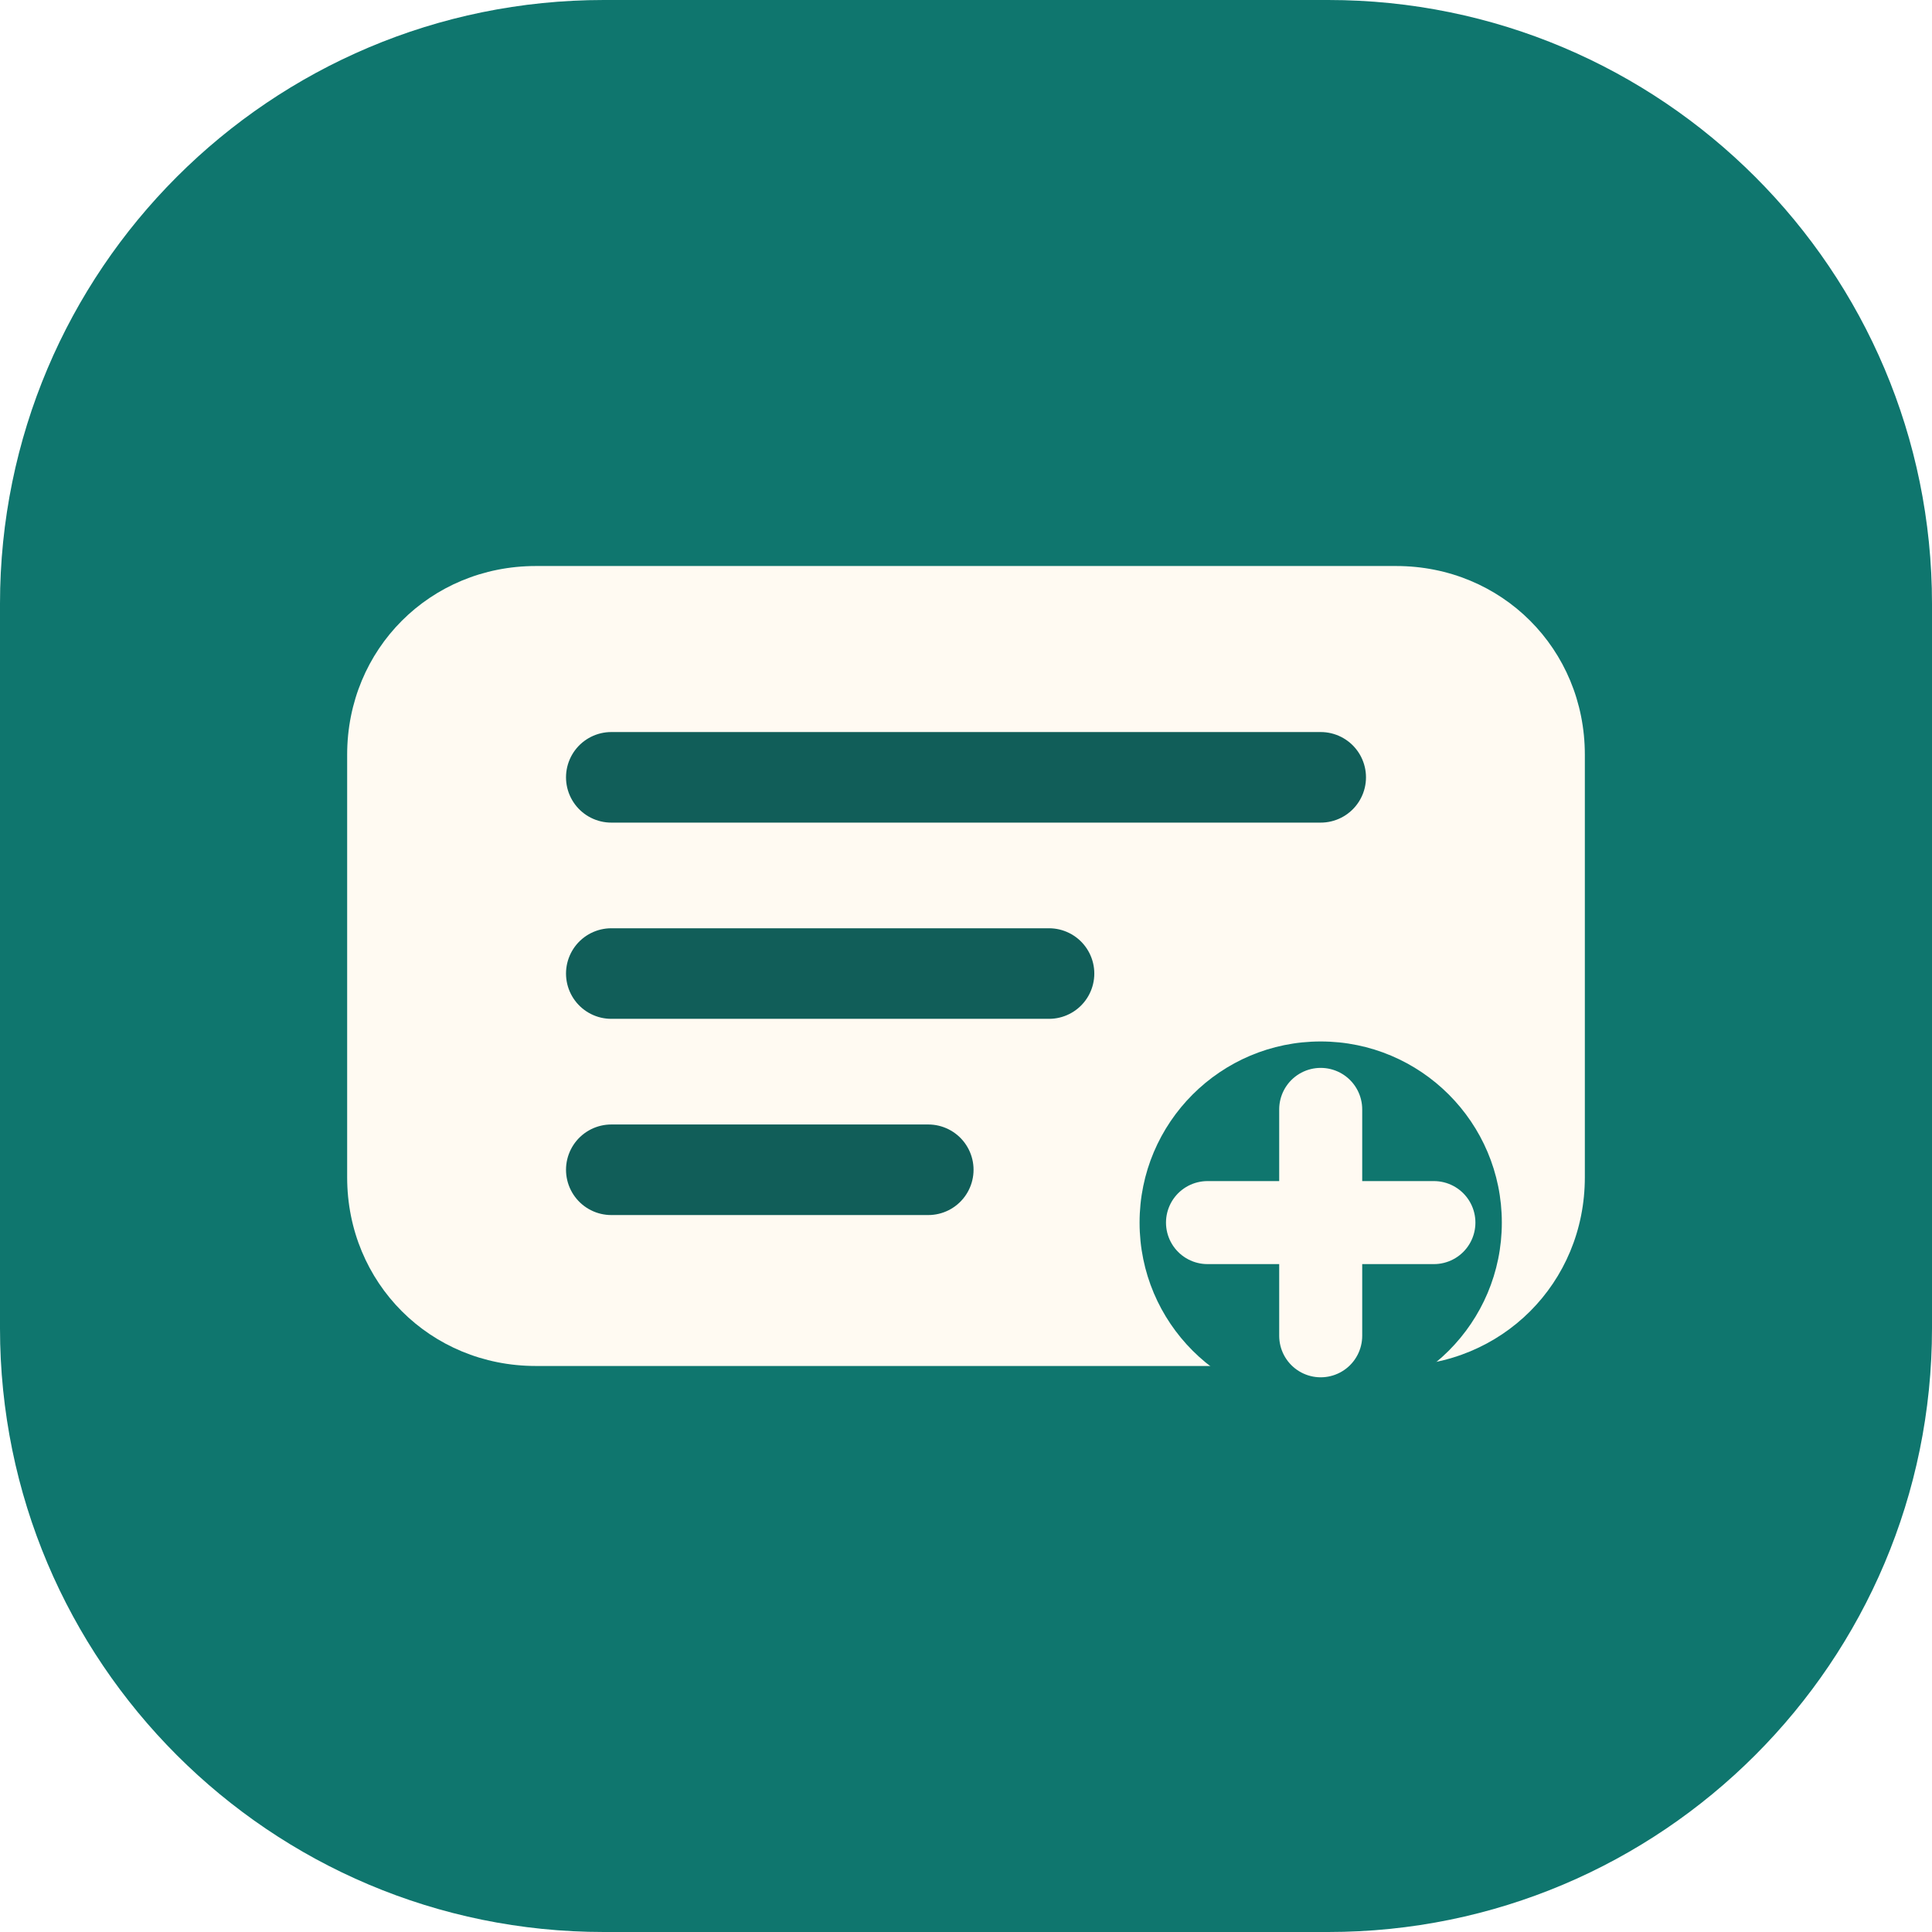
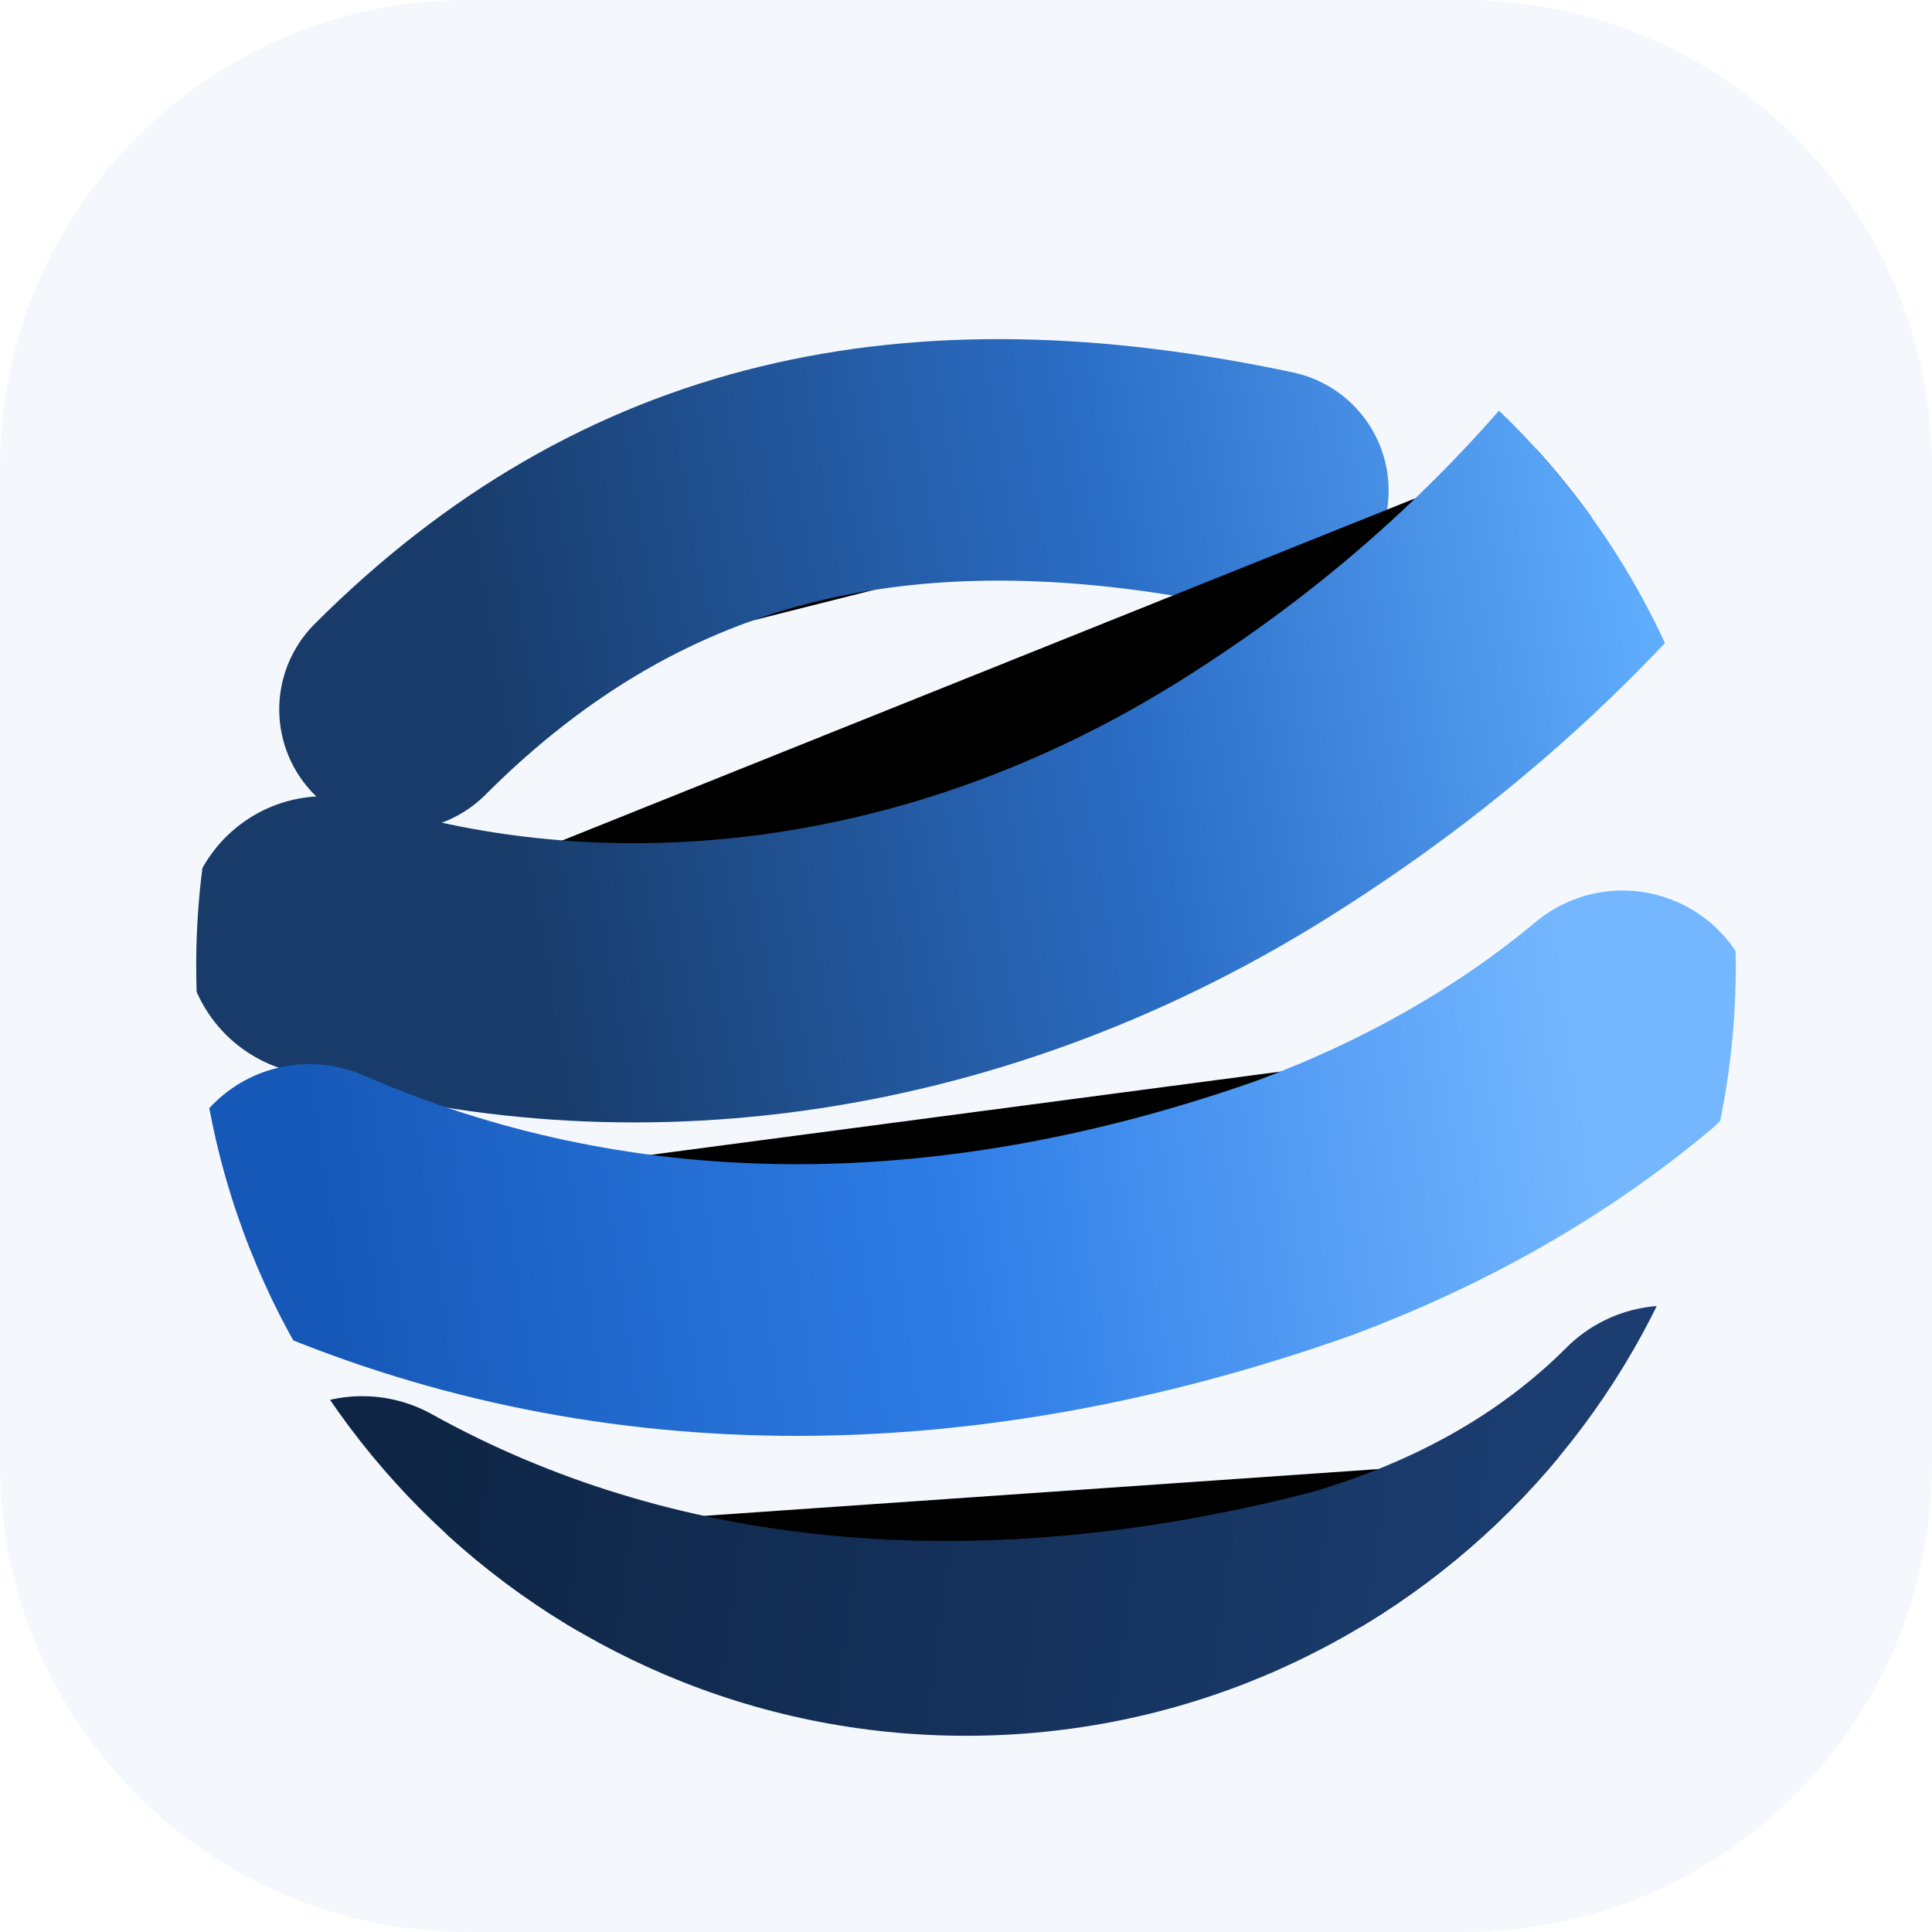
<svg xmlns="http://www.w3.org/2000/svg" viewBox="0 0 512 512">
-   <rect width="512" height="512" rx="160" fill="#0f766e" />
-   <path d="M142 150h228c28 0 50 22 50 50v112c0 28-22 50-50 50H142c-28 0-50-22-50-50V200c0-28 22-50 50-50Z" fill="#fffaf2" />
-   <path d="M162 206h188M162 258h116M162 310h84" stroke="#115e59" stroke-width="24" stroke-linecap="round" />
-   <circle cx="350" cy="324" r="48" fill="#0f766e" />
-   <path d="M350 294v60M320 324h60" stroke="#fffaf2" stroke-width="22" stroke-linecap="round" />
+   <defs>
+     <linearGradient id="maskArrow" x1="124" y1="164" x2="432" y2="112" gradientUnits="userSpaceOnUse">
+       <stop stop-color="#183B69" />
+       <stop offset="0.55" stop-color="#2B6EC7" />
+       <stop offset="1" stop-color="#61AEFF" />
+     </linearGradient>
+     <linearGradient id="maskMid" x1="78" y1="298" x2="414" y2="250" gradientUnits="userSpaceOnUse">
+       <stop stop-color="#1658B7" />
+       <stop offset="0.5" stop-color="#2E7DE7" />
+       <stop offset="1" stop-color="#74B7FF" />
+     </linearGradient>
+     <linearGradient id="maskBase" x1="110" y1="398" x2="404" y2="438" gradientUnits="userSpaceOnUse">
+       <stop stop-color="#0E2545" />
+       <stop offset="1" stop-color="#1B3D70" />
+     </linearGradient>
+     <clipPath id="maskCircle">
+       <circle cx="256" cy="256" r="204" />
+     </clipPath>
+   </defs>
+   <rect width="512" height="512" rx="124" fill="#f4f8fc" />
+   <g clip-path="url(#maskCircle)">
+     <path d="M106 188C168 126 242 110 336 130" stroke="url(#maskArrow)" stroke-width="64" stroke-linecap="round" />
+     <path d="M86 248C162 272 252 262 332 212C380 182 418 146 450 102" stroke="url(#maskArrow)" stroke-width="74" stroke-linecap="round" stroke-linejoin="round" />
+     <path d="M414 120L454 96L446 146" fill="#4B93F0" />
+     <path d="M82 318C160 352 250 354 346 320C378 308 406 292 430 272" stroke="url(#maskMid)" stroke-width="72" stroke-linecap="round" />
+     <path d="M96 408C168 448 258 458 358 432C392 422 420 406 442 384" stroke="url(#maskBase)" stroke-width="76" stroke-linecap="round" />
+   </g>
</svg>
